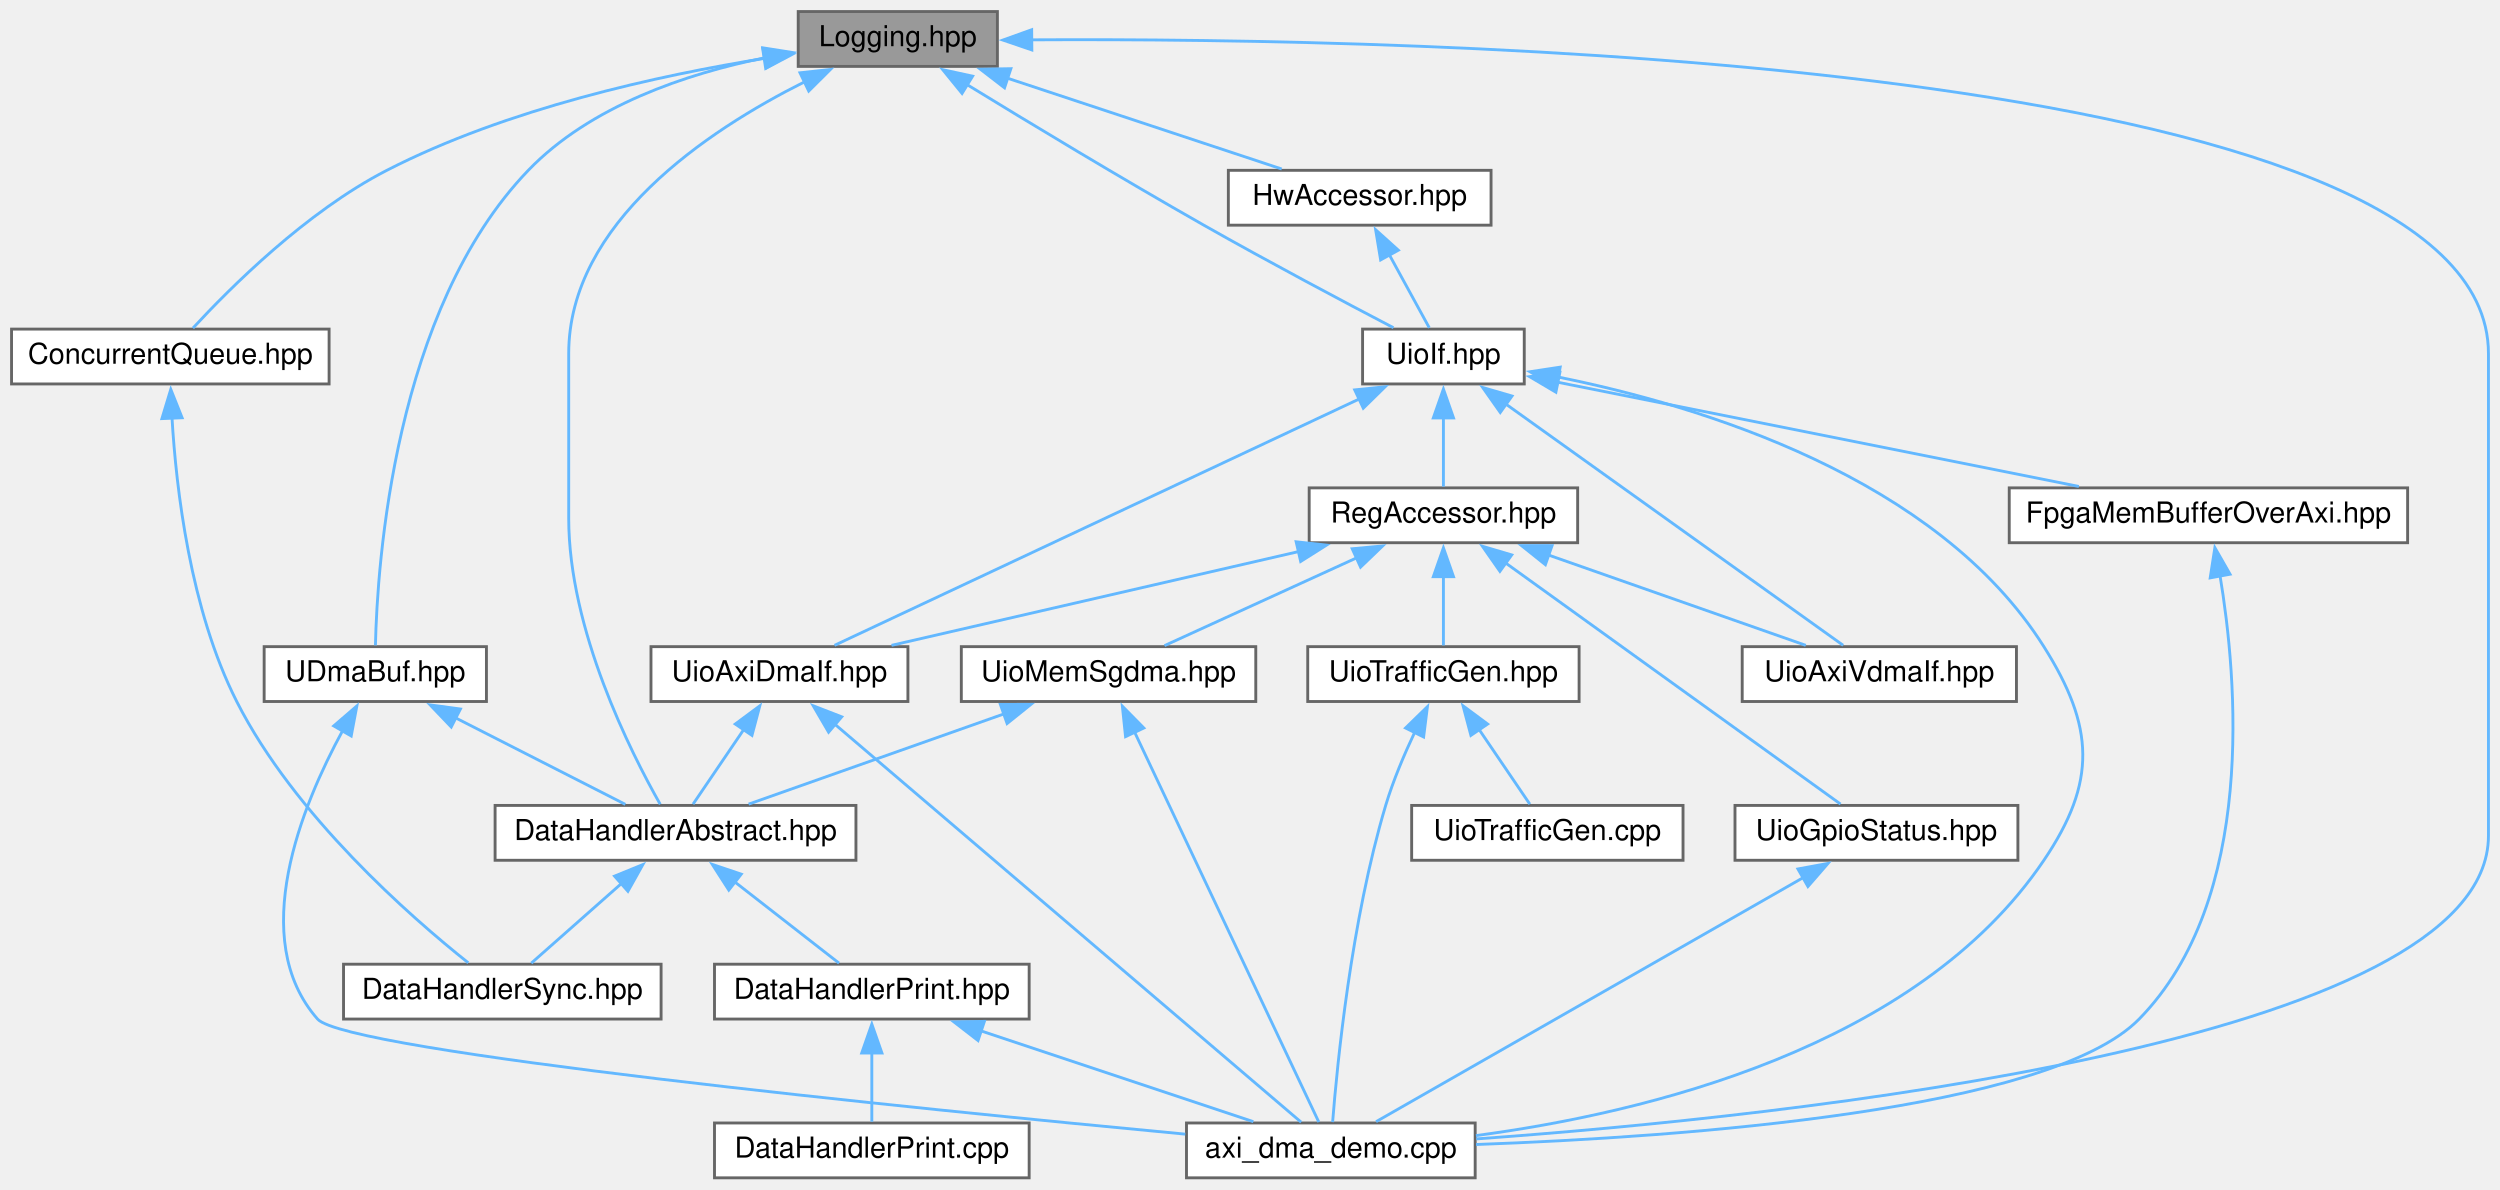
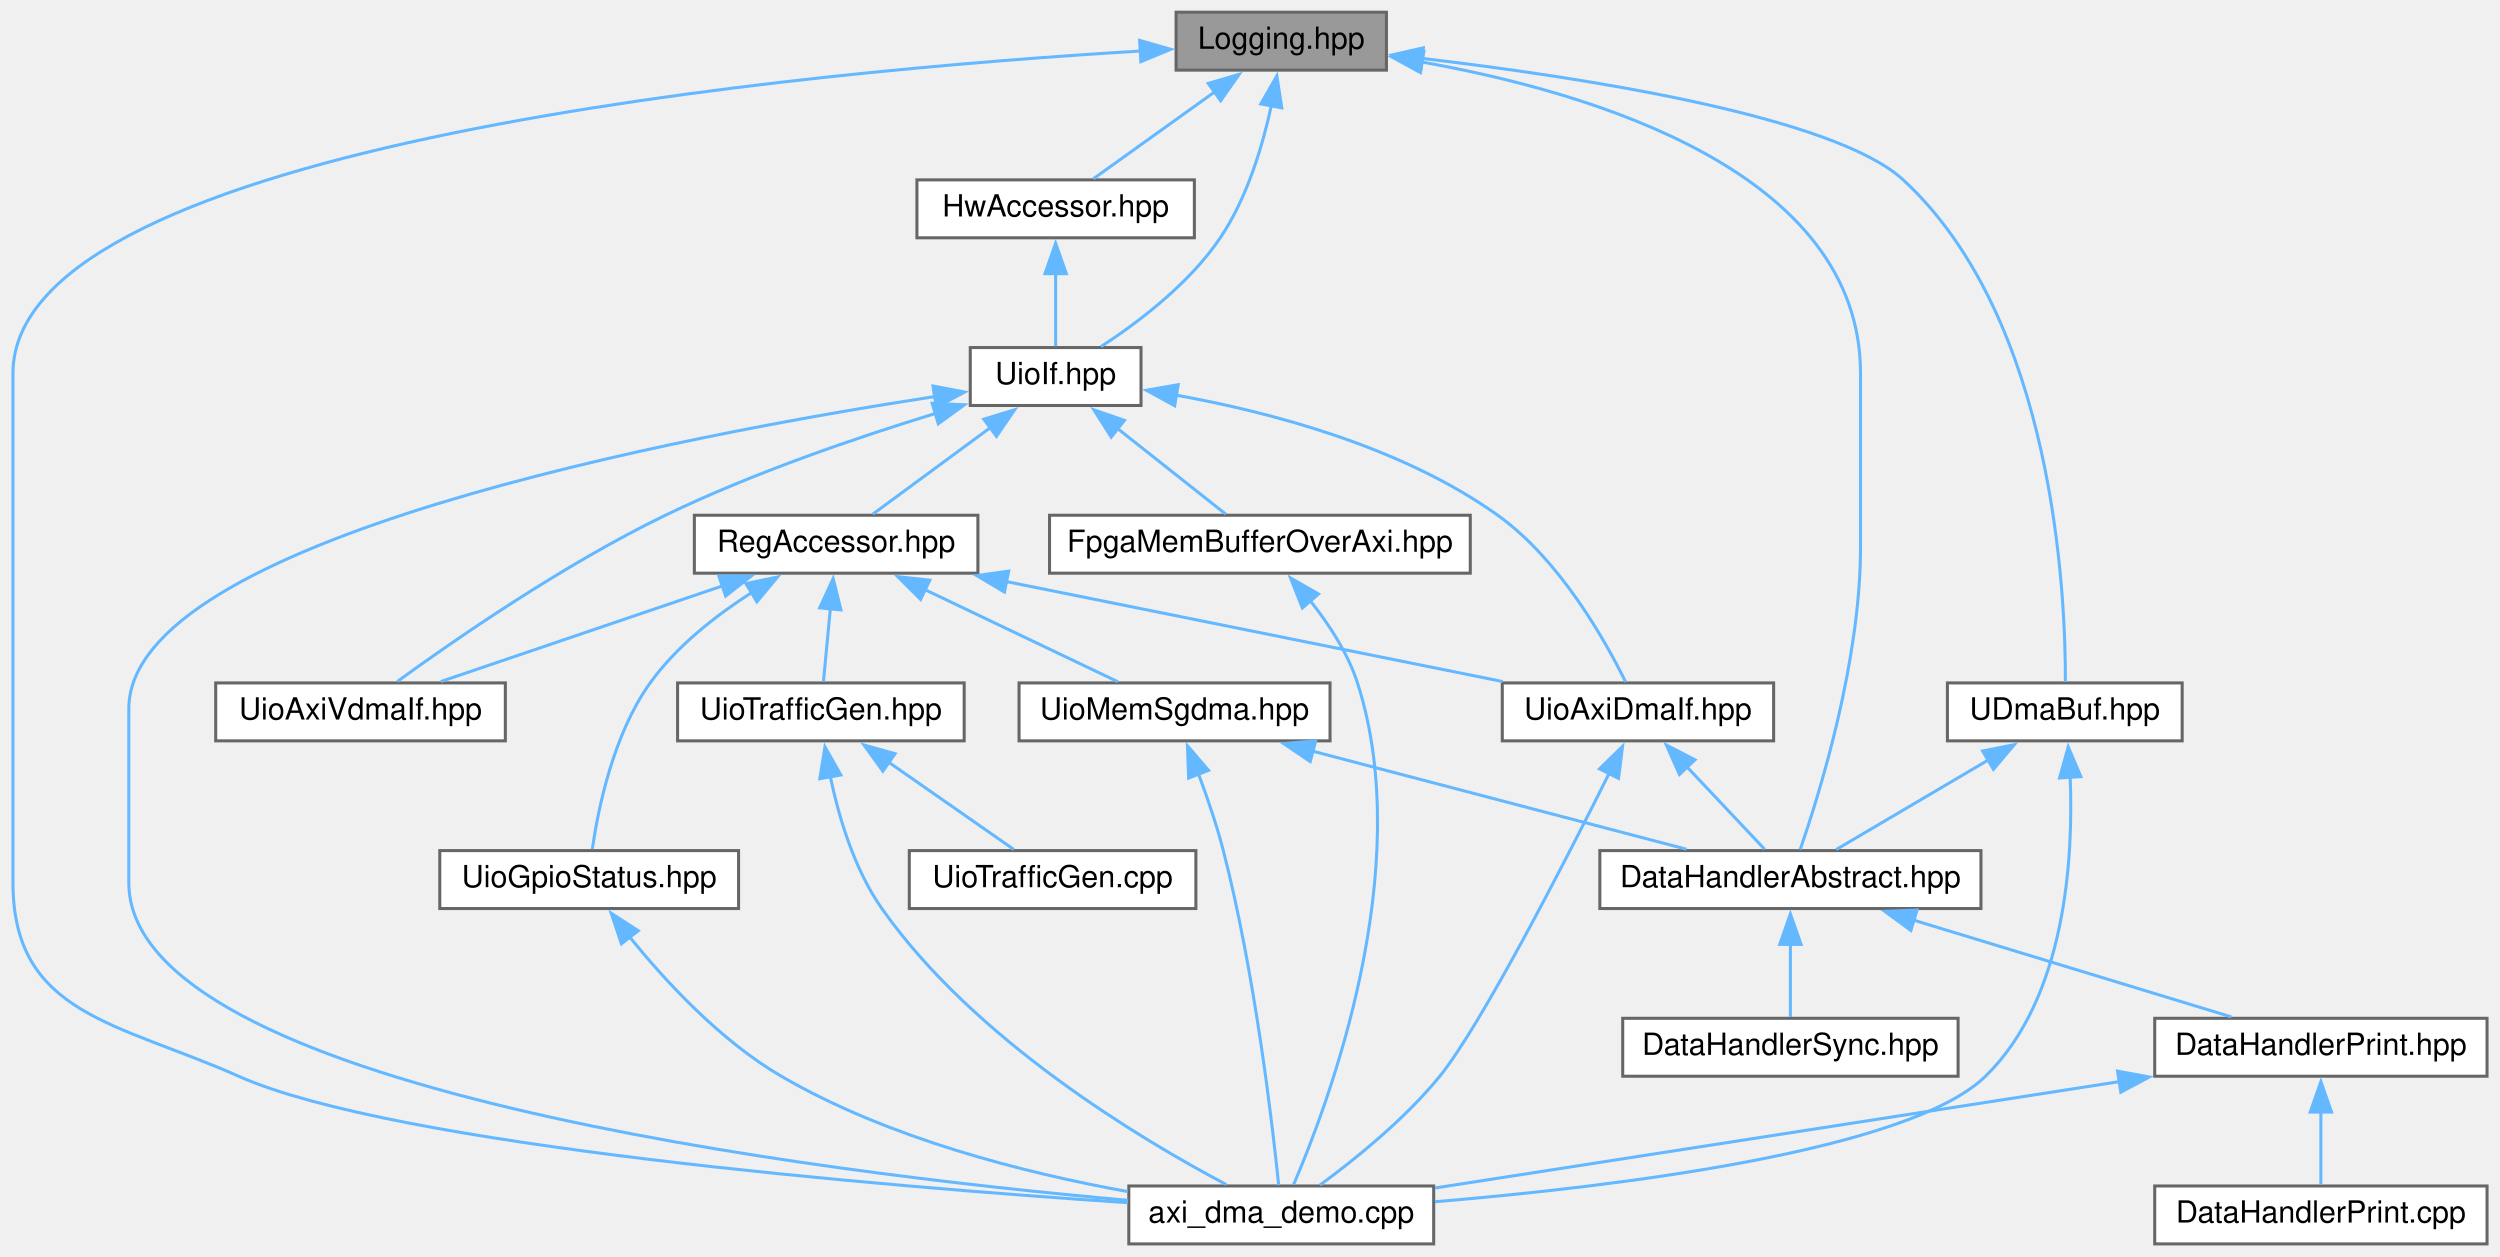
- <svg xmlns="http://www.w3.org/2000/svg" xmlns:xlink="http://www.w3.org/1999/xlink" width="866pt" height="412pt" viewBox="0.00 0.00 866.00 412.00">
+ <svg xmlns="http://www.w3.org/2000/svg" xmlns:xlink="http://www.w3.org/1999/xlink" width="820pt" height="412pt" viewBox="0.00 0.00 819.50 412.00">
  <g id="graph0" class="graph" transform="scale(1 1) rotate(0) translate(4 408)">
    <g id="node1" class="node">
      <g id="a_node1">
        <a xlink:title=" ">
-           <polygon fill="#999999" stroke="#666666" points="341.5,-404 272.5,-404 272.5,-385 341.5,-385 341.5,-404" />
-           <text text-anchor="middle" x="307" y="-392" font-family="Helvetica,sans-Serif" font-size="10.00">Logging.hpp</text>
+           <polygon fill="#999999" stroke="#666666" points="450.5,-404 381.5,-404 381.5,-385 450.5,-385 450.5,-404" />
+           <text text-anchor="middle" x="416" y="-392" font-family="Helvetica,sans-Serif" font-size="10.00">Logging.hpp</text>
        </a>
      </g>
    </g>
    <g id="node2" class="node">
      <g id="a_node2">
-         <a xlink:href="_concurrent_queue_8hpp.html" target="_top" xlink:title=" ">
-           <polygon fill="white" stroke="#666666" points="110,-294 0,-294 0,-275 110,-275 110,-294" />
-           <text text-anchor="middle" x="55" y="-282" font-family="Helvetica,sans-Serif" font-size="10.00">ConcurrentQueue.hpp</text>
+         <a xlink:href="_data_handler_abstract_8hpp.html" target="_top" xlink:title=" ">
+           <polygon fill="white" stroke="#666666" points="645.5,-129 520.5,-129 520.5,-110 645.5,-110 645.5,-129" />
+           <text text-anchor="middle" x="583" y="-117" font-family="Helvetica,sans-Serif" font-size="10.00">DataHandlerAbstract.hpp</text>
        </a>
      </g>
    </g>
    <g id="edge1" class="edge">
-       <path fill="none" stroke="#63b8ff" d="M261.14,-387.83C224.16,-381.9 171.64,-370.38 130,-349 102.07,-334.66 75.55,-308.13 62.83,-294.34" />
-       <polygon fill="#63b8ff" stroke="#63b8ff" points="260.18,-391.22 270.59,-389.26 261.23,-384.3 260.18,-391.22" />
+       <path fill="none" stroke="#63b8ff" d="M461.98,-387.68C518.21,-377.69 606,-351.52 606,-285.5 606,-285.5 606,-285.5 606,-228.5 606,-190.93 592.52,-147.58 586.2,-129.32" />
+       <polygon fill="#63b8ff" stroke="#63b8ff" points="461.64,-384.19 452.34,-389.27 462.78,-391.09 461.64,-384.19" />
+     </g>
+     <g id="node5" class="node">
+       <g id="a_node5">
+         <a xlink:href="axi__dma__demo_8cpp.html" target="_top" xlink:title=" ">
+           <polygon fill="white" stroke="#666666" points="466,-19 366,-19 366,0 466,0 466,-19" />
+           <text text-anchor="middle" x="416" y="-7" font-family="Helvetica,sans-Serif" font-size="10.00">axi_dma_demo.cpp</text>
+         </a>
+       </g>
+     </g>
+     <g id="edge30" class="edge">
+       <path fill="none" stroke="#63b8ff" d="M370.05,-391.28C261.84,-384.79 0,-361.27 0,-285.5 0,-285.5 0,-285.5 0,-118.5 0,-75.16 34.42,-72.64 74,-55 125.07,-32.24 283.63,-19 365.67,-13.51" />
+       <polygon fill="#63b8ff" stroke="#63b8ff" points="369.55,-394.75 379.74,-391.83 369.95,-387.77 369.55,-394.75" />
+     </g>
+     <g id="node7" class="node">
+       <g id="a_node7">
+         <a xlink:href="_hw_accessor_8hpp.html" target="_top" xlink:title=" ">
+           <polygon fill="white" stroke="#666666" points="387.5,-349 296.5,-349 296.5,-330 387.5,-330 387.5,-349" />
+           <text text-anchor="middle" x="342" y="-337" font-family="Helvetica,sans-Serif" font-size="10.00">HwAccessor.hpp</text>
+         </a>
+       </g>
+     </g>
+     <g id="edge6" class="edge">
+       <path fill="none" stroke="#63b8ff" d="M394.24,-377.92C381.25,-368.61 365.22,-357.13 354.37,-349.36" />
+       <polygon fill="#63b8ff" stroke="#63b8ff" points="392.05,-380.65 402.22,-383.63 396.12,-374.96 392.05,-380.65" />
+     </g>
+     <g id="node8" class="node">
+       <g id="a_node8">
+         <a xlink:href="_uio_if_8hpp.html" target="_top" xlink:title=" ">
+           <polygon fill="white" stroke="#666666" points="370,-294 314,-294 314,-275 370,-275 370,-294" />
+           <text text-anchor="middle" x="342" y="-282" font-family="Helvetica,sans-Serif" font-size="10.00">UioIf.hpp</text>
+         </a>
+       </g>
+     </g>
+     <g id="edge29" class="edge">
+       <path fill="none" stroke="#63b8ff" d="M412.76,-373.43C409.91,-360.24 404.82,-343.07 396,-330 385.81,-314.89 369.02,-302.21 356.87,-294.3" />
+       <polygon fill="#63b8ff" stroke="#63b8ff" points="409.29,-373.92 414.56,-383.11 416.17,-372.63 409.29,-373.92" />
+     </g>
+     <g id="node17" class="node">
+       <g id="a_node17">
+         <a xlink:href="_u_dma_buf_8hpp.html" target="_top" xlink:title=" ">
+           <polygon fill="white" stroke="#666666" points="711.5,-184 634.5,-184 634.5,-165 711.5,-165 711.5,-184" />
+           <text text-anchor="middle" x="673" y="-172" font-family="Helvetica,sans-Serif" font-size="10.00">UDmaBuf.hpp</text>
+         </a>
+       </g>
+     </g>
+     <g id="edge26" class="edge">
+       <path fill="none" stroke="#63b8ff" d="M461.9,-388.88C514.79,-382.66 597.34,-369.88 620,-349 669.57,-303.33 673.3,-212.77 673.19,-184.29" />
+       <polygon fill="#63b8ff" stroke="#63b8ff" points="461.82,-385.37 452.28,-389.97 462.61,-392.32 461.82,-385.37" />
+     </g>
+     <g id="node3" class="node">
+       <g id="a_node3">
+         <a xlink:href="_data_handler_print_8hpp.html" target="_top" xlink:title=" ">
+           <polygon fill="white" stroke="#666666" points="811.5,-74 702.5,-74 702.5,-55 811.5,-55 811.5,-74" />
+           <text text-anchor="middle" x="757" y="-62" font-family="Helvetica,sans-Serif" font-size="10.00">DataHandlerPrint.hpp</text>
+         </a>
+       </g>
+     </g>
+     <g id="edge2" class="edge">
+       <path fill="none" stroke="#63b8ff" d="M623.26,-106.24C655.15,-96.52 698.97,-83.18 727.63,-74.45" />
+       <polygon fill="#63b8ff" stroke="#63b8ff" points="622.51,-102.81 613.96,-109.07 624.55,-109.5 622.51,-102.81" />
+     </g>
+     <g id="node6" class="node">
+       <g id="a_node6">
+         <a xlink:href="_data_handler_sync_8hpp.html" target="_top" xlink:title=" ">
+           <polygon fill="white" stroke="#666666" points="638,-74 528,-74 528,-55 638,-55 638,-74" />
+           <text text-anchor="middle" x="583" y="-62" font-family="Helvetica,sans-Serif" font-size="10.00">DataHandlerSync.hpp</text>
+         </a>
+       </g>
+     </g>
+     <g id="edge5" class="edge">
+       <path fill="none" stroke="#63b8ff" d="M583,-98.35C583,-90.1 583,-80.97 583,-74.44" />
+       <polygon fill="#63b8ff" stroke="#63b8ff" points="579.5,-98.23 583,-108.23 586.5,-98.23 579.5,-98.23" />
    </g>
    <g id="node4" class="node">
      <g id="a_node4">
-         <a xlink:href="_data_handler_abstract_8hpp.html" target="_top" xlink:title=" ">
-           <polygon fill="white" stroke="#666666" points="292.5,-129 167.5,-129 167.5,-110 292.5,-110 292.5,-129" />
-           <text text-anchor="middle" x="230" y="-117" font-family="Helvetica,sans-Serif" font-size="10.00">DataHandlerAbstract.hpp</text>
+         <a xlink:href="_data_handler_print_8cpp.html" target="_top" xlink:title=" ">
+           <polygon fill="white" stroke="#666666" points="811.5,-19 702.5,-19 702.5,0 811.5,0 811.5,-19" />
+           <text text-anchor="middle" x="757" y="-7" font-family="Helvetica,sans-Serif" font-size="10.00">DataHandlerPrint.cpp</text>
        </a>
      </g>
    </g>
    <g id="edge3" class="edge">
-       <path fill="none" stroke="#63b8ff" d="M274.66,-379.63C240.95,-362.74 193,-330.77 193,-285.5 193,-285.5 193,-285.5 193,-228.5 193,-189.85 214.47,-147.42 224.7,-129.39" />
-       <polygon fill="#63b8ff" stroke="#63b8ff" points="273.12,-382.78 283.65,-383.93 276.14,-376.46 273.12,-382.78" />
-     </g>
-     <g id="node7" class="node">
-       <g id="a_node7">
-         <a xlink:href="axi__dma__demo_8cpp.html" target="_top" xlink:title=" ">
-           <polygon fill="white" stroke="#666666" points="507,-19 407,-19 407,0 507,0 507,-19" />
-           <text text-anchor="middle" x="457" y="-7" font-family="Helvetica,sans-Serif" font-size="10.00">axi_dma_demo.cpp</text>
-         </a>
-       </g>
-     </g>
-     <g id="edge32" class="edge">
-       <path fill="none" stroke="#63b8ff" d="M353.22,-394.2C485.81,-394.98 858,-388.05 858,-285.5 858,-285.5 858,-285.5 858,-118.5 858,-46.67 615.08,-21.23 507.38,-13.48" />
-       <polygon fill="#63b8ff" stroke="#63b8ff" points="353.43,-390.7 343.4,-394.12 353.37,-397.7 353.43,-390.7" />
-     </g>
-     <g id="node8" class="node">
-       <g id="a_node8">
-         <a xlink:href="_hw_accessor_8hpp.html" target="_top" xlink:title=" ">
-           <polygon fill="white" stroke="#666666" points="512.5,-349 421.5,-349 421.5,-330 512.5,-330 512.5,-349" />
-           <text text-anchor="middle" x="467" y="-337" font-family="Helvetica,sans-Serif" font-size="10.00">HwAccessor.hpp</text>
-         </a>
-       </g>
-     </g>
-     <g id="edge8" class="edge">
-       <path fill="none" stroke="#63b8ff" d="M344.79,-380.98C374.05,-371.29 413.87,-358.1 439.99,-349.45" />
-       <polygon fill="#63b8ff" stroke="#63b8ff" points="343.97,-377.57 335.58,-384.03 346.17,-384.21 343.97,-377.57" />
+       <path fill="none" stroke="#63b8ff" d="M757,-43.35C757,-35.1 757,-25.97 757,-19.44" />
+       <polygon fill="#63b8ff" stroke="#63b8ff" points="753.5,-43.23 757,-53.23 760.5,-43.23 753.5,-43.23" />
+     </g>
+     <g id="edge4" class="edge">
+       <path fill="none" stroke="#63b8ff" d="M691.17,-53.27C625.53,-43.07 526.13,-27.62 466.48,-18.35" />
+       <polygon fill="#63b8ff" stroke="#63b8ff" points="690.3,-56.67 700.72,-54.75 691.37,-49.76 690.3,-56.67" />
+     </g>
+     <g id="edge7" class="edge">
+       <path fill="none" stroke="#63b8ff" d="M342,-318.35C342,-310.1 342,-300.97 342,-294.44" />
+       <polygon fill="#63b8ff" stroke="#63b8ff" points="338.5,-318.23 342,-328.23 345.5,-318.23 338.5,-318.23" />
+     </g>
+     <g id="edge25" class="edge">
+       <path fill="none" stroke="#63b8ff" d="M302.52,-277.96C220.25,-265.31 38,-231.01 38,-175.5 38,-175.5 38,-175.5 38,-118.5 38,-51.1 262.98,-23.42 365.8,-14.28" />
+       <polygon fill="#63b8ff" stroke="#63b8ff" points="301.77,-281.39 312.18,-279.41 302.81,-274.46 301.77,-281.39" />
    </g>
    <g id="node9" class="node">
      <g id="a_node9">
-         <a xlink:href="_uio_if_8hpp.html" target="_top" xlink:title=" ">
-           <polygon fill="white" stroke="#666666" points="524,-294 468,-294 468,-275 524,-275 524,-294" />
-           <text text-anchor="middle" x="496" y="-282" font-family="Helvetica,sans-Serif" font-size="10.00">UioIf.hpp</text>
-         </a>
-       </g>
-     </g>
-     <g id="edge31" class="edge">
-       <path fill="none" stroke="#63b8ff" d="M330.82,-378.79C352.18,-365.7 384.46,-346.19 413,-330 435.47,-317.26 461.82,-303.29 478.7,-294.47" />
-       <polygon fill="#63b8ff" stroke="#63b8ff" points="329.25,-375.64 322.56,-383.86 332.92,-381.61 329.25,-375.64" />
-     </g>
-     <g id="node18" class="node">
-       <g id="a_node18">
-         <a xlink:href="_u_dma_buf_8hpp.html" target="_top" xlink:title=" ">
-           <polygon fill="white" stroke="#666666" points="164.5,-184 87.5,-184 87.5,-165 164.5,-165 164.5,-184" />
-           <text text-anchor="middle" x="126" y="-172" font-family="Helvetica,sans-Serif" font-size="10.00">UDmaBuf.hpp</text>
-         </a>
-       </g>
-     </g>
-     <g id="edge28" class="edge">
-       <path fill="none" stroke="#63b8ff" d="M260.96,-388C233.74,-382.45 200.49,-371.32 179,-349 132.48,-300.67 126.68,-212.65 126.05,-184.45" />
-       <polygon fill="#63b8ff" stroke="#63b8ff" points="260.26,-391.43 270.72,-389.78 261.51,-384.54 260.26,-391.43" />
-     </g>
-     <g id="node3" class="node">
-       <g id="a_node3">
-         <a xlink:href="_data_handler_sync_8hpp.html" target="_top" xlink:title=" ">
-           <polygon fill="white" stroke="#666666" points="225,-74 115,-74 115,-55 225,-55 225,-74" />
-           <text text-anchor="middle" x="170" y="-62" font-family="Helvetica,sans-Serif" font-size="10.00">DataHandlerSync.hpp</text>
-         </a>
-       </g>
-     </g>
-     <g id="edge2" class="edge">
-       <path fill="none" stroke="#63b8ff" d="M55.58,-263.29C57.02,-238.79 61.86,-196.85 78,-165 97.99,-125.55 138.24,-90.38 158.21,-74.48" />
-       <polygon fill="#63b8ff" stroke="#63b8ff" points="52.09,-262.99 55.16,-273.13 59.08,-263.29 52.09,-262.99" />
-     </g>
-     <g id="edge7" class="edge">
-       <path fill="none" stroke="#63b8ff" d="M211.42,-102.09C201.06,-92.94 188.57,-81.9 180.03,-74.36" />
-       <polygon fill="#63b8ff" stroke="#63b8ff" points="208.88,-104.51 218.69,-108.51 213.51,-99.26 208.88,-104.51" />
-     </g>
-     <g id="node5" class="node">
-       <g id="a_node5">
-         <a xlink:href="_data_handler_print_8hpp.html" target="_top" xlink:title=" ">
-           <polygon fill="white" stroke="#666666" points="352.5,-74 243.5,-74 243.5,-55 352.5,-55 352.5,-74" />
-           <text text-anchor="middle" x="298" y="-62" font-family="Helvetica,sans-Serif" font-size="10.00">DataHandlerPrint.hpp</text>
-         </a>
-       </g>
-     </g>
-     <g id="edge4" class="edge">
-       <path fill="none" stroke="#63b8ff" d="M250.35,-102.64C262.22,-93.39 276.76,-82.05 286.64,-74.36" />
-       <polygon fill="#63b8ff" stroke="#63b8ff" points="248.46,-99.67 242.73,-108.58 252.77,-105.19 248.46,-99.67" />
-     </g>
-     <g id="node6" class="node">
-       <g id="a_node6">
-         <a xlink:href="_data_handler_print_8cpp.html" target="_top" xlink:title=" ">
-           <polygon fill="white" stroke="#666666" points="352.5,-19 243.5,-19 243.5,0 352.5,0 352.5,-19" />
-           <text text-anchor="middle" x="298" y="-7" font-family="Helvetica,sans-Serif" font-size="10.00">DataHandlerPrint.cpp</text>
-         </a>
-       </g>
-     </g>
-     <g id="edge5" class="edge">
-       <path fill="none" stroke="#63b8ff" d="M298,-43.35C298,-35.1 298,-25.97 298,-19.44" />
-       <polygon fill="#63b8ff" stroke="#63b8ff" points="294.5,-43.23 298,-53.23 301.5,-43.23 294.5,-43.23" />
-     </g>
-     <g id="edge6" class="edge">
-       <path fill="none" stroke="#63b8ff" d="M335.55,-50.98C364.63,-41.29 404.2,-28.1 430.16,-19.45" />
-       <polygon fill="#63b8ff" stroke="#63b8ff" points="334.79,-47.55 326.41,-54.03 337,-54.19 334.79,-47.55" />
-     </g>
-     <g id="edge9" class="edge">
-       <path fill="none" stroke="#63b8ff" d="M477.24,-319.79C481.95,-311.18 487.32,-301.36 491.11,-294.44" />
-       <polygon fill="#63b8ff" stroke="#63b8ff" points="474.25,-317.97 472.52,-328.42 480.39,-321.33 474.25,-317.97" />
-     </g>
-     <g id="edge27" class="edge">
-       <path fill="none" stroke="#63b8ff" d="M535.67,-277.4C584.95,-267.47 667.05,-242.63 704,-184 721.53,-156.18 722.41,-137.26 704,-110 660.08,-44.96 565.81,-22.43 507.26,-14.63" />
-       <polygon fill="#63b8ff" stroke="#63b8ff" points="535.15,-273.94 525.98,-279.23 536.45,-280.82 535.15,-273.94" />
+         <a xlink:href="_fpga_mem_buffer_over_axi_8hpp.html" target="_top" xlink:title=" ">
+           <polygon fill="white" stroke="#666666" points="478,-239 340,-239 340,-220 478,-220 478,-239" />
+           <text text-anchor="middle" x="409" y="-227" font-family="Helvetica,sans-Serif" font-size="10.00">FpgaMemBufferOverAxi.hpp</text>
+         </a>
+       </g>
+     </g>
+     <g id="edge8" class="edge">
+       <path fill="none" stroke="#63b8ff" d="M362.05,-267.64C373.75,-258.39 388.07,-247.05 397.8,-239.36" />
+       <polygon fill="#63b8ff" stroke="#63b8ff" points="360.22,-264.62 354.55,-273.57 364.57,-270.11 360.22,-264.62" />
    </g>
    <g id="node10" class="node">
      <g id="a_node10">
-         <a xlink:href="_fpga_mem_buffer_over_axi_8hpp.html" target="_top" xlink:title=" ">
-           <polygon fill="white" stroke="#666666" points="830,-239 692,-239 692,-220 830,-220 830,-239" />
-           <text text-anchor="middle" x="761" y="-227" font-family="Helvetica,sans-Serif" font-size="10.00">FpgaMemBufferOverAxi.hpp</text>
+         <a xlink:href="_reg_accessor_8hpp.html" target="_top" xlink:title=" ">
+           <polygon fill="white" stroke="#666666" points="316.5,-239 223.5,-239 223.5,-220 316.5,-220 316.5,-239" />
+           <text text-anchor="middle" x="270" y="-227" font-family="Helvetica,sans-Serif" font-size="10.00">RegAccessor.hpp</text>
        </a>
      </g>
    </g>
    <g id="edge10" class="edge">
-       <path fill="none" stroke="#63b8ff" d="M535.6,-275.58C583.95,-265.91 665.5,-249.6 716.12,-239.48" />
-       <polygon fill="#63b8ff" stroke="#63b8ff" points="534.96,-272.14 525.84,-277.53 536.34,-279 534.96,-272.14" />
+       <path fill="none" stroke="#63b8ff" d="M320.83,-267.92C308.19,-258.61 292.59,-247.13 282.03,-239.36" />
+       <polygon fill="#63b8ff" stroke="#63b8ff" points="318.44,-270.5 328.57,-273.61 322.59,-264.87 318.44,-270.5" />
    </g>
    <g id="node11" class="node">
      <g id="a_node11">
-         <a xlink:href="_reg_accessor_8hpp.html" target="_top" xlink:title=" ">
-           <polygon fill="white" stroke="#666666" points="542.5,-239 449.5,-239 449.5,-220 542.5,-220 542.5,-239" />
-           <text text-anchor="middle" x="496" y="-227" font-family="Helvetica,sans-Serif" font-size="10.00">RegAccessor.hpp</text>
-         </a>
-       </g>
-     </g>
-     <g id="edge12" class="edge">
-       <path fill="none" stroke="#63b8ff" d="M496,-263.35C496,-255.1 496,-245.97 496,-239.44" />
-       <polygon fill="#63b8ff" stroke="#63b8ff" points="492.5,-263.23 496,-273.23 499.5,-263.23 492.5,-263.23" />
+         <a xlink:href="_uio_axi_dma_if_8hpp.html" target="_top" xlink:title=" ">
+           <polygon fill="white" stroke="#666666" points="577.5,-184 488.5,-184 488.5,-165 577.5,-165 577.5,-184" />
+           <text text-anchor="middle" x="533" y="-172" font-family="Helvetica,sans-Serif" font-size="10.00">UioAxiDmaIf.hpp</text>
+         </a>
+       </g>
+     </g>
+     <g id="edge23" class="edge">
+       <path fill="none" stroke="#63b8ff" d="M381.51,-278.39C412.52,-272.81 455.57,-261.48 487,-239 507.37,-224.43 522.22,-198 528.97,-184.29" />
+       <polygon fill="#63b8ff" stroke="#63b8ff" points="381.05,-274.91 371.75,-280 382.19,-281.82 381.05,-274.91" />
    </g>
    <g id="node12" class="node">
      <g id="a_node12">
-         <a xlink:href="_uio_axi_dma_if_8hpp.html" target="_top" xlink:title=" ">
-           <polygon fill="white" stroke="#666666" points="310.5,-184 221.5,-184 221.5,-165 310.5,-165 310.5,-184" />
-           <text text-anchor="middle" x="266" y="-172" font-family="Helvetica,sans-Serif" font-size="10.00">UioAxiDmaIf.hpp</text>
-         </a>
-       </g>
-     </g>
-     <g id="edge25" class="edge">
-       <path fill="none" stroke="#63b8ff" d="M466.9,-269.83C419.11,-247.4 325.33,-203.36 285.08,-184.46" />
-       <polygon fill="#63b8ff" stroke="#63b8ff" points="465.27,-272.94 475.81,-274.02 468.24,-266.6 465.27,-272.94" />
+         <a xlink:href="_uio_axi_vdma_if_8hpp.html" target="_top" xlink:title=" ">
+           <polygon fill="white" stroke="#666666" points="161.5,-184 66.5,-184 66.5,-165 161.5,-165 161.5,-184" />
+           <text text-anchor="middle" x="114" y="-172" font-family="Helvetica,sans-Serif" font-size="10.00">UioAxiVdmaIf.hpp</text>
+         </a>
+       </g>
+     </g>
+     <g id="edge24" class="edge">
+       <path fill="none" stroke="#63b8ff" d="M302.67,-272.42C276.86,-264.52 242.69,-252.87 214,-239 180.48,-222.8 144.37,-197.77 126.09,-184.49" />
+       <polygon fill="#63b8ff" stroke="#63b8ff" points="301.5,-275.72 312.09,-275.24 303.51,-269.01 301.5,-275.72" />
+     </g>
+     <g id="edge9" class="edge">
+       <path fill="none" stroke="#63b8ff" d="M425.51,-210.95C431.63,-203.28 437.84,-193.81 441,-184 460.6,-123.17 431.22,-45.39 420.03,-19.4" />
+       <polygon fill="#63b8ff" stroke="#63b8ff" points="422.93,-208.58 419.04,-218.43 428.23,-213.16 422.93,-208.58" />
+     </g>
+     <g id="edge11" class="edge">
+       <path fill="none" stroke="#63b8ff" d="M325.86,-217.24C374.4,-207.46 443.78,-193.48 488.61,-184.45" />
+       <polygon fill="#63b8ff" stroke="#63b8ff" points="325.21,-213.8 316.1,-219.21 326.59,-220.67 325.21,-213.8" />
+     </g>
+     <g id="edge14" class="edge">
+       <path fill="none" stroke="#63b8ff" d="M232.78,-215.85C204.28,-206.17 165.69,-193.06 140.33,-184.45" />
+       <polygon fill="#63b8ff" stroke="#63b8ff" points="231.51,-219.12 242.1,-219.02 233.76,-212.49 231.51,-219.12" />
    </g>
    <g id="node13" class="node">
      <g id="a_node13">
-         <a xlink:href="_uio_axi_vdma_if_8hpp.html" target="_top" xlink:title=" ">
-           <polygon fill="white" stroke="#666666" points="694.5,-184 599.5,-184 599.5,-165 694.5,-165 694.5,-184" />
-           <text text-anchor="middle" x="647" y="-172" font-family="Helvetica,sans-Serif" font-size="10.00">UioAxiVdmaIf.hpp</text>
-         </a>
-       </g>
-     </g>
-     <g id="edge26" class="edge">
-       <path fill="none" stroke="#63b8ff" d="M517.33,-268.24C549.31,-245.37 608.66,-202.92 634.47,-184.46" />
-       <polygon fill="#63b8ff" stroke="#63b8ff" points="515.69,-265.12 509.59,-273.78 519.76,-270.81 515.69,-265.12" />
-     </g>
-     <g id="edge11" class="edge">
-       <path fill="none" stroke="#63b8ff" d="M764.97,-208.89C770.97,-172.99 777.74,-96.57 737,-55 705.86,-23.23 579.11,-14.14 507.29,-11.54" />
-       <polygon fill="#63b8ff" stroke="#63b8ff" points="761.61,-207.82 763.23,-218.29 768.49,-209.09 761.61,-207.82" />
-     </g>
-     <g id="edge13" class="edge">
-       <path fill="none" stroke="#63b8ff" d="M445.8,-216.93C403.42,-207.17 343.61,-193.38 304.82,-184.45" />
-       <polygon fill="#63b8ff" stroke="#63b8ff" points="444.98,-220.33 455.51,-219.17 446.55,-213.51 444.98,-220.33" />
-     </g>
-     <g id="edge16" class="edge">
-       <path fill="none" stroke="#63b8ff" d="M532.4,-215.73C559.94,-206.06 597.08,-193.02 621.51,-184.45" />
-       <polygon fill="#63b8ff" stroke="#63b8ff" points="531.32,-212.39 523.04,-219.01 533.64,-219 531.32,-212.39" />
+         <a xlink:href="_uio_gpio_status_8hpp.html" target="_top" xlink:title=" ">
+           <polygon fill="white" stroke="#666666" points="238,-129 140,-129 140,-110 238,-110 238,-129" />
+           <text text-anchor="middle" x="189" y="-117" font-family="Helvetica,sans-Serif" font-size="10.00">UioGpioStatus.hpp</text>
+         </a>
+       </g>
+     </g>
+     <g id="edge15" class="edge">
+       <path fill="none" stroke="#63b8ff" d="M242.23,-213.6C230.52,-206.1 217.63,-196.02 209,-184 196.86,-167.1 191.91,-142.57 190.03,-129.5" />
+       <polygon fill="#63b8ff" stroke="#63b8ff" points="240.4,-216.59 250.78,-218.74 244.01,-210.59 240.4,-216.59" />
    </g>
    <g id="node14" class="node">
      <g id="a_node14">
-         <a xlink:href="_uio_gpio_status_8hpp.html" target="_top" xlink:title=" ">
-           <polygon fill="white" stroke="#666666" points="695,-129 597,-129 597,-110 695,-110 695,-129" />
-           <text text-anchor="middle" x="646" y="-117" font-family="Helvetica,sans-Serif" font-size="10.00">UioGpioStatus.hpp</text>
+         <a xlink:href="_uio_mem_sgdma_8hpp.html" target="_top" xlink:title=" ">
+           <polygon fill="white" stroke="#666666" points="432,-184 330,-184 330,-165 432,-165 432,-184" />
+           <text text-anchor="middle" x="381" y="-172" font-family="Helvetica,sans-Serif" font-size="10.00">UioMemSgdma.hpp</text>
        </a>
      </g>
    </g>
    <g id="edge17" class="edge">
-       <path fill="none" stroke="#63b8ff" d="M517.61,-212.94C549.47,-190 608.03,-147.84 633.56,-129.46" />
-       <polygon fill="#63b8ff" stroke="#63b8ff" points="515.57,-210.09 509.5,-218.78 519.66,-215.77 515.57,-210.09" />
+       <path fill="none" stroke="#63b8ff" d="M298.97,-214.67C319.03,-205.09 345.14,-192.62 362.45,-184.36" />
+       <polygon fill="#63b8ff" stroke="#63b8ff" points="297.71,-211.39 290.2,-218.86 300.73,-217.71 297.71,-211.39" />
    </g>
    <g id="node15" class="node">
      <g id="a_node15">
-         <a xlink:href="_uio_mem_sgdma_8hpp.html" target="_top" xlink:title=" ">
-           <polygon fill="white" stroke="#666666" points="431,-184 329,-184 329,-165 431,-165 431,-184" />
-           <text text-anchor="middle" x="380" y="-172" font-family="Helvetica,sans-Serif" font-size="10.00">UioMemSgdma.hpp</text>
-         </a>
-       </g>
+         <a xlink:href="_uio_traffic_gen_8hpp.html" target="_top" xlink:title=" ">
+           <polygon fill="white" stroke="#666666" points="312,-184 218,-184 218,-165 312,-165 312,-184" />
+           <text text-anchor="middle" x="265" y="-172" font-family="Helvetica,sans-Serif" font-size="10.00">UioTrafficGen.hpp</text>
+         </a>
+       </g>
+     </g>
+     <g id="edge20" class="edge">
+       <path fill="none" stroke="#63b8ff" d="M268.1,-208.35C267.32,-200.1 266.46,-190.97 265.84,-184.44" />
+       <polygon fill="#63b8ff" stroke="#63b8ff" points="264.61,-208.61 269.03,-218.24 271.58,-207.96 264.61,-208.61" />
+     </g>
+     <g id="edge12" class="edge">
+       <path fill="none" stroke="#63b8ff" d="M549.04,-156.5C557.53,-147.5 567.6,-136.82 574.56,-129.44" />
+       <polygon fill="#63b8ff" stroke="#63b8ff" points="546.61,-153.97 542.3,-163.65 551.7,-158.78 546.61,-153.97" />
+     </g>
+     <g id="edge13" class="edge">
+       <path fill="none" stroke="#63b8ff" d="M523.61,-154.45C509.12,-125.42 481.59,-71.72 468,-55 456.46,-40.8 439.99,-27.58 428.69,-19.3" />
+       <polygon fill="#63b8ff" stroke="#63b8ff" points="520.37,-155.8 527.95,-163.21 526.64,-152.69 520.37,-155.8" />
+     </g>
+     <g id="edge16" class="edge">
+       <path fill="none" stroke="#63b8ff" d="M202.22,-100.74C213.82,-86.37 231.94,-66.68 252,-55 287.06,-34.59 331.77,-23.27 365.65,-17.16" />
+       <polygon fill="#63b8ff" stroke="#63b8ff" points="199.58,-98.43 196.22,-108.47 205.11,-102.72 199.58,-98.43" />
+     </g>
+     <g id="edge18" class="edge">
+       <path fill="none" stroke="#63b8ff" d="M426.29,-161.62C463.43,-151.87 515.2,-138.29 548.9,-129.45" />
+       <polygon fill="#63b8ff" stroke="#63b8ff" points="425.51,-158.2 416.73,-164.13 427.29,-164.97 425.51,-158.2" />
    </g>
    <g id="edge19" class="edge">
-       <path fill="none" stroke="#63b8ff" d="M466.01,-214.8C445.01,-205.2 417.56,-192.66 399.39,-184.36" />
-       <polygon fill="#63b8ff" stroke="#63b8ff" points="464.4,-217.91 474.95,-218.88 467.3,-211.54 464.4,-217.91" />
+       <path fill="none" stroke="#63b8ff" d="M388.79,-154.3C391.7,-146.55 394.82,-137.45 397,-129 407.39,-88.65 413.14,-39.02 415.16,-19.24" />
+       <polygon fill="#63b8ff" stroke="#63b8ff" points="385.62,-152.79 385.23,-163.38 392.14,-155.34 385.62,-152.79" />
+     </g>
+     <g id="edge22" class="edge">
+       <path fill="none" stroke="#63b8ff" d="M268.08,-153.32C270.84,-140.08 275.93,-122.89 285,-110 315.24,-67.02 369.69,-34.42 397.92,-19.49" />
+       <polygon fill="#63b8ff" stroke="#63b8ff" points="264.65,-152.58 266.34,-163.04 271.54,-153.81 264.65,-152.58" />
    </g>
    <g id="node16" class="node">
      <g id="a_node16">
-         <a xlink:href="_uio_traffic_gen_8hpp.html" target="_top" xlink:title=" ">
-           <polygon fill="white" stroke="#666666" points="543,-184 449,-184 449,-165 543,-165 543,-184" />
-           <text text-anchor="middle" x="496" y="-172" font-family="Helvetica,sans-Serif" font-size="10.00">UioTrafficGen.hpp</text>
-         </a>
-       </g>
-     </g>
-     <g id="edge22" class="edge">
-       <path fill="none" stroke="#63b8ff" d="M496,-208.35C496,-200.1 496,-190.97 496,-184.44" />
-       <polygon fill="#63b8ff" stroke="#63b8ff" points="492.5,-208.23 496,-218.23 499.5,-208.23 492.5,-208.23" />
-     </g>
-     <g id="edge14" class="edge">
-       <path fill="none" stroke="#63b8ff" d="M253.68,-155.36C247.74,-146.62 240.88,-136.51 236.07,-129.44" />
-       <polygon fill="#63b8ff" stroke="#63b8ff" points="250.69,-157.19 259.2,-163.5 256.48,-153.26 250.69,-157.19" />
-     </g>
-     <g id="edge15" class="edge">
-       <path fill="none" stroke="#63b8ff" d="M285.1,-157.2C325,-123.15 416.08,-45.42 446.72,-19.27" />
-       <polygon fill="#63b8ff" stroke="#63b8ff" points="283.03,-154.37 277.69,-163.52 287.57,-159.69 283.03,-154.37" />
-     </g>
-     <g id="edge18" class="edge">
-       <path fill="none" stroke="#63b8ff" d="M620.58,-103.97C580.88,-81.29 505.33,-38.12 472.68,-19.46" />
-       <polygon fill="#63b8ff" stroke="#63b8ff" points="618.8,-106.99 629.22,-108.91 622.27,-100.91 618.8,-106.99" />
-     </g>
-     <g id="edge20" class="edge">
-       <path fill="none" stroke="#63b8ff" d="M343.85,-160.73C316.48,-151.06 279.59,-138.02 255.32,-129.45" />
-       <polygon fill="#63b8ff" stroke="#63b8ff" points="342.53,-163.97 353.13,-164.01 344.86,-157.37 342.53,-163.97" />
+         <a xlink:href="_uio_traffic_gen_8cpp.html" target="_top" xlink:title=" ">
+           <polygon fill="white" stroke="#666666" points="388,-129 294,-129 294,-110 388,-110 388,-129" />
+           <text text-anchor="middle" x="341" y="-117" font-family="Helvetica,sans-Serif" font-size="10.00">UioTrafficGen.cpp</text>
+         </a>
+       </g>
    </g>
    <g id="edge21" class="edge">
-       <path fill="none" stroke="#63b8ff" d="M389.04,-154.37C405.73,-119.03 440.8,-44.79 452.84,-19.31" />
-       <polygon fill="#63b8ff" stroke="#63b8ff" points="385.89,-152.83 384.79,-163.37 392.22,-155.82 385.89,-152.83" />
-     </g>
-     <g id="edge24" class="edge">
-       <path fill="none" stroke="#63b8ff" d="M486.11,-154.46C482.46,-146.74 478.58,-137.61 476,-129 464.06,-89.08 459.18,-39.21 457.62,-19.3" />
-       <polygon fill="#63b8ff" stroke="#63b8ff" points="482.88,-155.82 490.46,-163.21 489.14,-152.7 482.88,-155.82" />
-     </g>
-     <g id="node17" class="node">
-       <g id="a_node17">
-         <a xlink:href="_uio_traffic_gen_8cpp.html" target="_top" xlink:title=" ">
-           <polygon fill="white" stroke="#666666" points="579,-129 485,-129 485,-110 579,-110 579,-129" />
-           <text text-anchor="middle" x="532" y="-117" font-family="Helvetica,sans-Serif" font-size="10.00">UioTrafficGen.cpp</text>
-         </a>
-       </g>
-     </g>
-     <g id="edge23" class="edge">
-       <path fill="none" stroke="#63b8ff" d="M508.32,-155.36C514.26,-146.62 521.12,-136.51 525.93,-129.44" />
-       <polygon fill="#63b8ff" stroke="#63b8ff" points="505.52,-153.26 502.8,-163.5 511.31,-157.19 505.52,-153.26" />
-     </g>
-     <g id="edge29" class="edge">
-       <path fill="none" stroke="#63b8ff" d="M153.67,-159.4C172.39,-149.86 196.55,-137.55 212.62,-129.36" />
-       <polygon fill="#63b8ff" stroke="#63b8ff" points="152.31,-156.16 144.99,-163.82 155.49,-162.4 152.31,-156.16" />
-     </g>
-     <g id="edge30" class="edge">
-       <path fill="none" stroke="#63b8ff" d="M114.65,-154.83C100.64,-129.11 81.49,-82.82 106,-55 115.84,-43.84 311.84,-24.08 406.58,-15.13" />
-       <polygon fill="#63b8ff" stroke="#63b8ff" points="111.6,-156.54 119.62,-163.46 117.66,-153.05 111.6,-156.54" />
+       <path fill="none" stroke="#63b8ff" d="M286.96,-158.19C300.37,-148.84 317.04,-137.21 328.3,-129.36" />
+       <polygon fill="#63b8ff" stroke="#63b8ff" points="285.33,-155.05 279.13,-163.64 289.34,-160.79 285.33,-155.05" />
+     </g>
+     <g id="edge27" class="edge">
+       <path fill="none" stroke="#63b8ff" d="M647.92,-158.73C631.89,-149.29 611.63,-137.36 598.04,-129.36" />
+       <polygon fill="#63b8ff" stroke="#63b8ff" points="646.04,-161.68 656.43,-163.74 649.59,-155.65 646.04,-161.68" />
+     </g>
+     <g id="edge28" class="edge">
+       <path fill="none" stroke="#63b8ff" d="M674.76,-153.29C675.86,-126.82 673.44,-80.77 647,-55 621.88,-30.52 526.49,-18.86 466.43,-13.83" />
+       <polygon fill="#63b8ff" stroke="#63b8ff" points="671.28,-152.81 674.12,-163.02 678.27,-153.27 671.28,-152.81" />
    </g>
  </g>
</svg>
